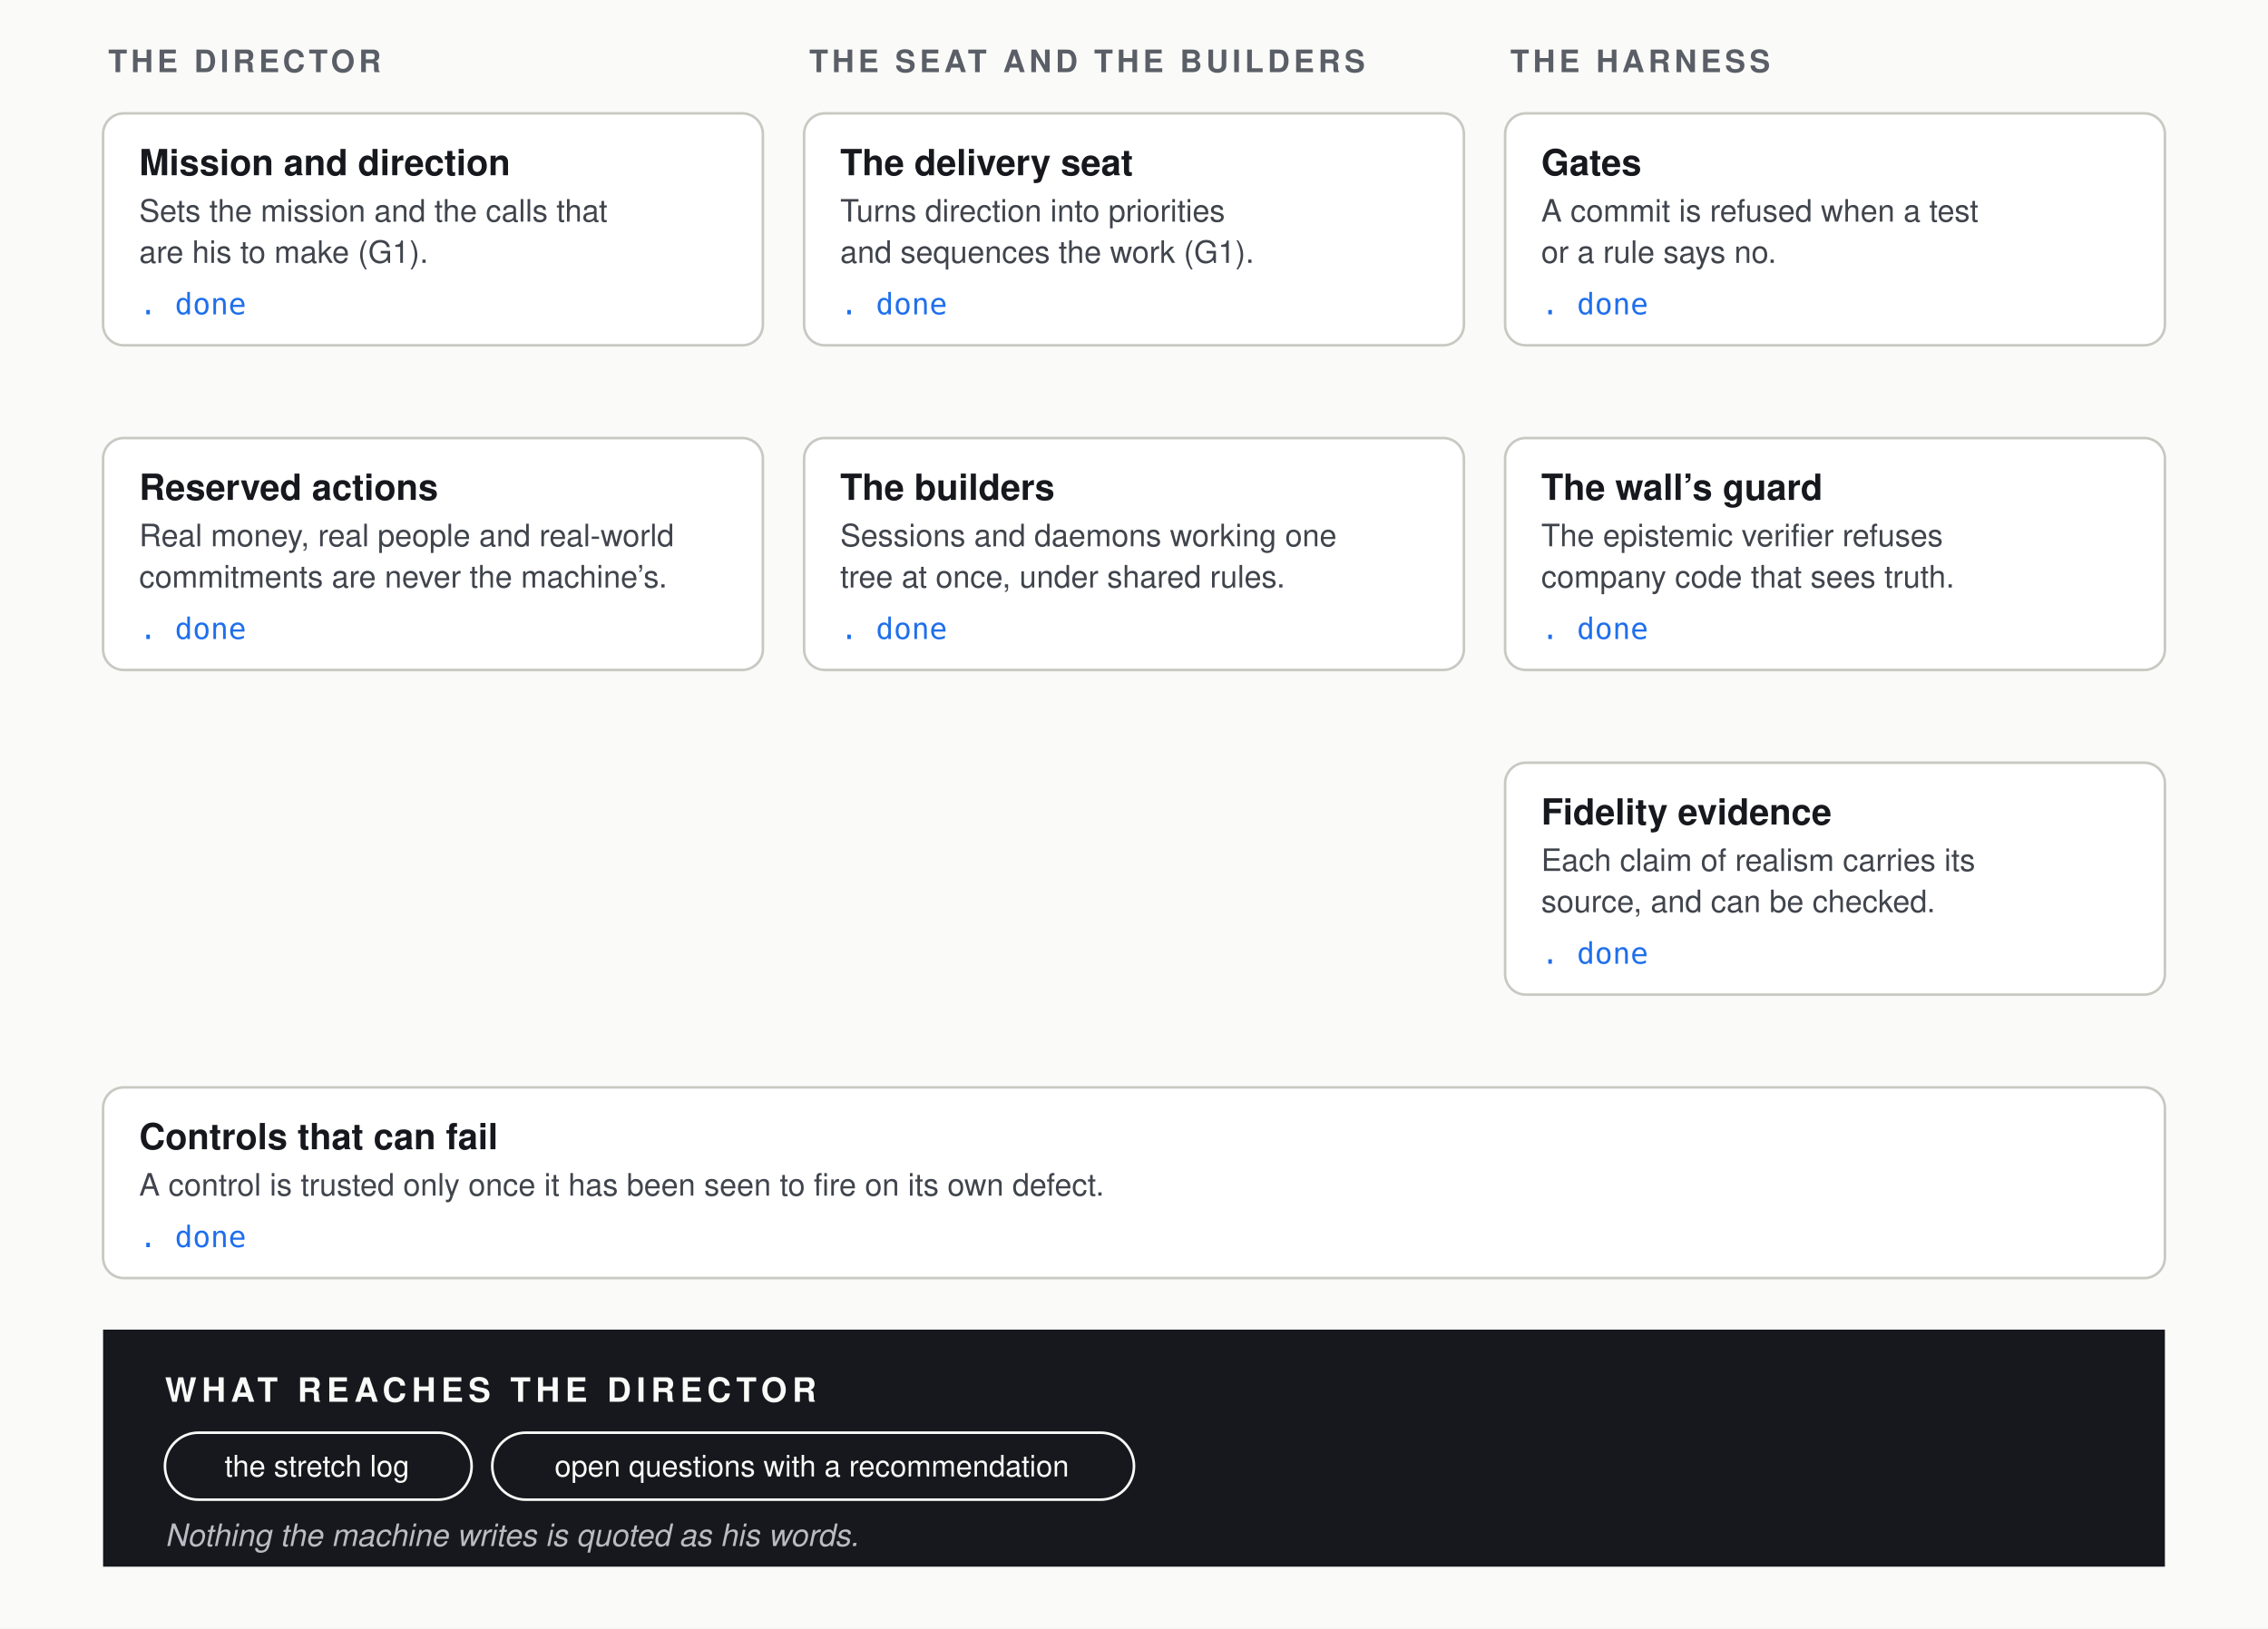
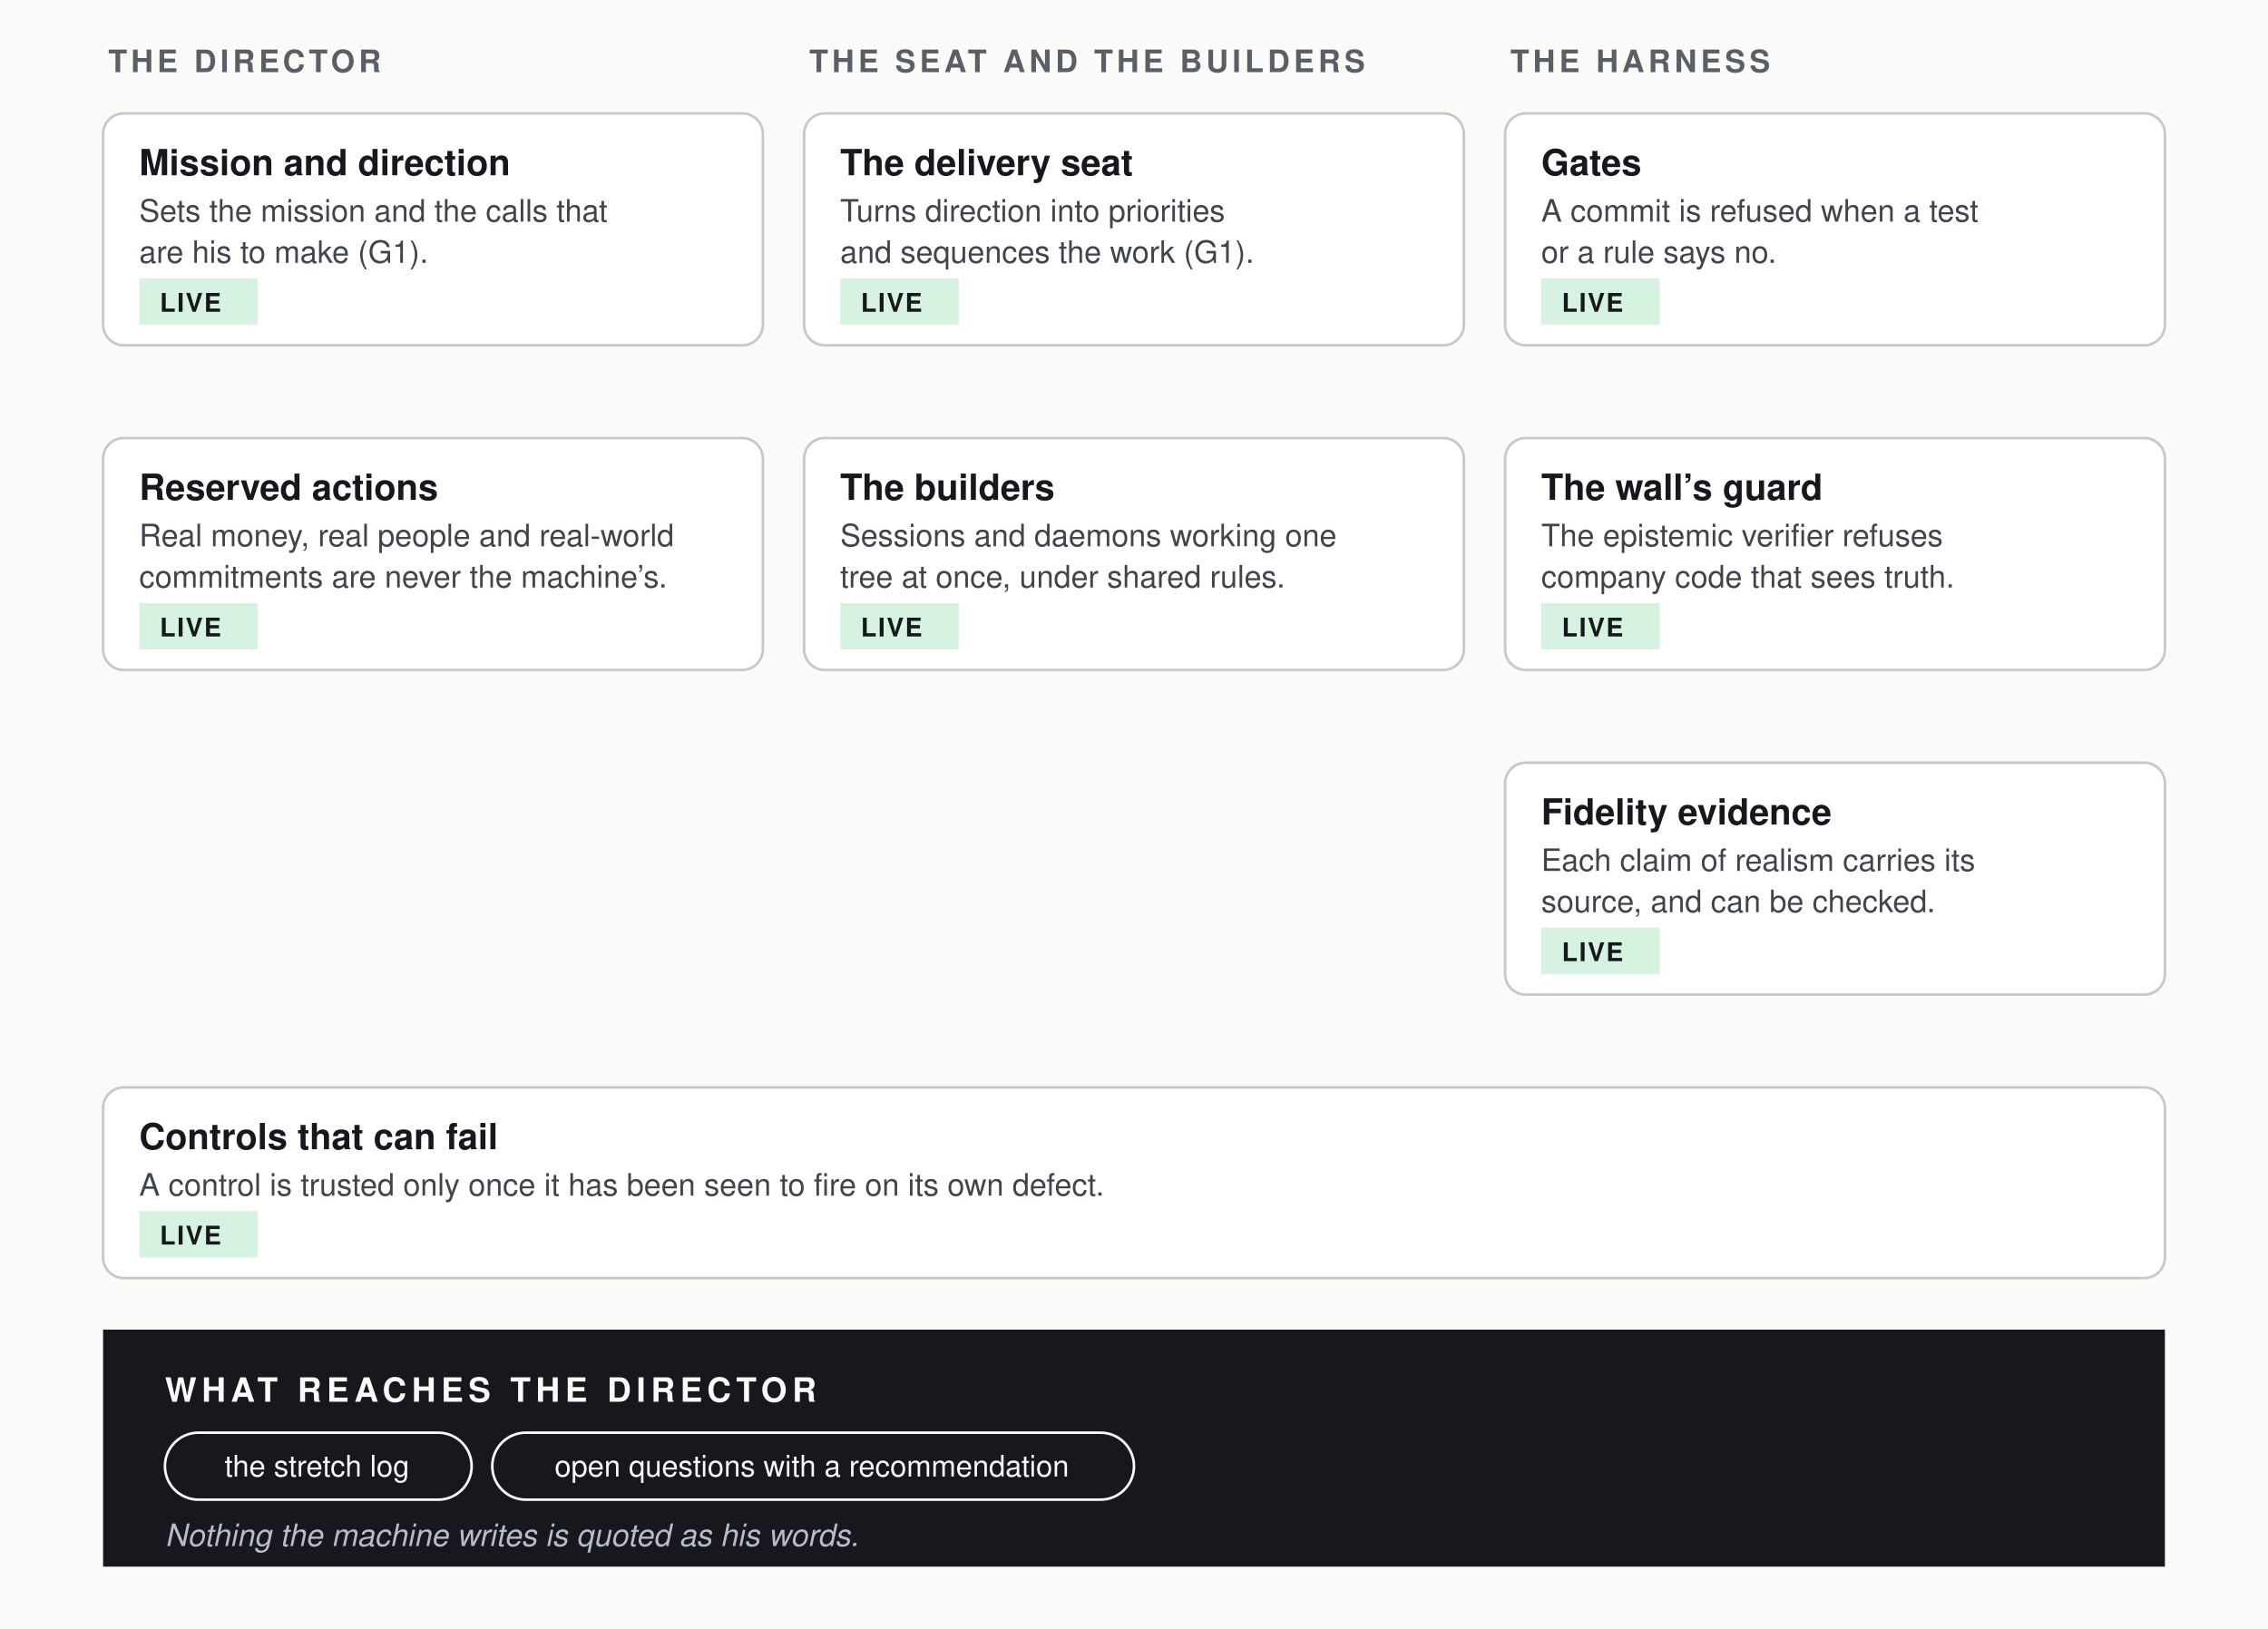
<svg xmlns="http://www.w3.org/2000/svg" width="880" height="632" viewBox="0 0 880 632" font-family="'Helvetica Neue', Helvetica, Arial, sans-serif">
  <defs>
    <marker id="arr" viewBox="0 0 10 10" refX="8" refY="5" markerWidth="7" markerHeight="7" orient="auto-start-reverse">
      <path d="M0,0 L10,5 L0,10 z" fill="#16181D" />
    </marker>
  </defs>
  <rect width="880" height="632" fill="#FAFAF8" />
  <text x="42" y="28" font-size="12" font-weight="700" letter-spacing="1.5" fill="#5A5E66">THE DIRECTOR</text>
  <text x="314" y="28" font-size="12" font-weight="700" letter-spacing="1.5" fill="#5A5E66">THE SEAT AND THE BUILDERS</text>
  <text x="586" y="28" font-size="12" font-weight="700" letter-spacing="1.5" fill="#5A5E66">THE HARNESS</text>
  <rect x="40" y="44" width="256" height="90" rx="8" fill="#FFFFFF" stroke="#C9C9C3" />
  <text x="54" y="68" font-size="14" font-weight="700" fill="#16181D">Mission and direction</text>
  <text x="54" y="86" font-size="12" fill="#40444C">Sets the mission and the calls that</text>
  <text x="54" y="102" font-size="12" fill="#40444C">are his to make (G1).</text>
-   <text x="54" y="122" font-family="'SF Mono', Menlo, Consolas, monospace" font-size="11.5" fill="#1F6FEB">. done</text>
+   <rect x="54" y="108" width="46" height="18" fill="#D6F2E0" />
+   <text x="62" y="121" font-size="10" font-weight="700" letter-spacing="0.6" fill="#16181D">LIVE</text>
  <rect x="312" y="44" width="256" height="90" rx="8" fill="#FFFFFF" stroke="#C9C9C3" />
  <text x="326" y="68" font-size="14" font-weight="700" fill="#16181D">The delivery seat</text>
  <text x="326" y="86" font-size="12" fill="#40444C">Turns direction into priorities</text>
  <text x="326" y="102" font-size="12" fill="#40444C">and sequences the work (G1).</text>
-   <text x="326" y="122" font-family="'SF Mono', Menlo, Consolas, monospace" font-size="11.5" fill="#1F6FEB">. done</text>
+   <rect x="326" y="108" width="46" height="18" fill="#D6F2E0" />
+   <text x="334" y="121" font-size="10" font-weight="700" letter-spacing="0.6" fill="#16181D">LIVE</text>
  <rect x="584" y="44" width="256" height="90" rx="8" fill="#FFFFFF" stroke="#C9C9C3" />
  <text x="598" y="68" font-size="14" font-weight="700" fill="#16181D">Gates</text>
  <text x="598" y="86" font-size="12" fill="#40444C">A commit is refused when a test</text>
  <text x="598" y="102" font-size="12" fill="#40444C">or a rule says no.</text>
-   <text x="598" y="122" font-family="'SF Mono', Menlo, Consolas, monospace" font-size="11.5" fill="#1F6FEB">. done</text>
+   <rect x="598" y="108" width="46" height="18" fill="#D6F2E0" />
+   <text x="606" y="121" font-size="10" font-weight="700" letter-spacing="0.6" fill="#16181D">LIVE</text>
  <rect x="40" y="170" width="256" height="90" rx="8" fill="#FFFFFF" stroke="#C9C9C3" />
  <text x="54" y="194" font-size="14" font-weight="700" fill="#16181D">Reserved actions</text>
  <text x="54" y="212" font-size="12" fill="#40444C">Real money, real people and real-world</text>
  <text x="54" y="228" font-size="12" fill="#40444C">commitments are never the machine’s.</text>
-   <text x="54" y="248" font-family="'SF Mono', Menlo, Consolas, monospace" font-size="11.5" fill="#1F6FEB">. done</text>
+   <rect x="54" y="234" width="46" height="18" fill="#D6F2E0" />
+   <text x="62" y="247" font-size="10" font-weight="700" letter-spacing="0.6" fill="#16181D">LIVE</text>
  <rect x="312" y="170" width="256" height="90" rx="8" fill="#FFFFFF" stroke="#C9C9C3" />
  <text x="326" y="194" font-size="14" font-weight="700" fill="#16181D">The builders</text>
  <text x="326" y="212" font-size="12" fill="#40444C">Sessions and daemons working one</text>
  <text x="326" y="228" font-size="12" fill="#40444C">tree at once, under shared rules.</text>
-   <text x="326" y="248" font-family="'SF Mono', Menlo, Consolas, monospace" font-size="11.5" fill="#1F6FEB">. done</text>
+   <rect x="326" y="234" width="46" height="18" fill="#D6F2E0" />
+   <text x="334" y="247" font-size="10" font-weight="700" letter-spacing="0.6" fill="#16181D">LIVE</text>
  <rect x="584" y="170" width="256" height="90" rx="8" fill="#FFFFFF" stroke="#C9C9C3" />
  <text x="598" y="194" font-size="14" font-weight="700" fill="#16181D">The wall’s guard</text>
  <text x="598" y="212" font-size="12" fill="#40444C">The epistemic verifier refuses</text>
  <text x="598" y="228" font-size="12" fill="#40444C">company code that sees truth.</text>
-   <text x="598" y="248" font-family="'SF Mono', Menlo, Consolas, monospace" font-size="11.5" fill="#1F6FEB">. done</text>
+   <rect x="598" y="234" width="46" height="18" fill="#D6F2E0" />
+   <text x="606" y="247" font-size="10" font-weight="700" letter-spacing="0.6" fill="#16181D">LIVE</text>
  <rect x="584" y="296" width="256" height="90" rx="8" fill="#FFFFFF" stroke="#C9C9C3" />
  <text x="598" y="320" font-size="14" font-weight="700" fill="#16181D">Fidelity evidence</text>
  <text x="598" y="338" font-size="12" fill="#40444C">Each claim of realism carries its</text>
  <text x="598" y="354" font-size="12" fill="#40444C">source, and can be checked.</text>
-   <text x="598" y="374" font-family="'SF Mono', Menlo, Consolas, monospace" font-size="11.5" fill="#1F6FEB">. done</text>
+   <rect x="598" y="360" width="46" height="18" fill="#D6F2E0" />
+   <text x="606" y="373" font-size="10" font-weight="700" letter-spacing="0.6" fill="#16181D">LIVE</text>
  <rect x="40" y="422" width="800" height="74" rx="8" fill="#FFFFFF" stroke="#C9C9C3" />
  <text x="54" y="446" font-size="14" font-weight="700" fill="#16181D">Controls that can fail</text>
  <text x="54" y="464" font-size="12" fill="#40444C">A control is trusted only once it has been seen to fire on its own defect.</text>
-   <text x="54" y="484" font-family="'SF Mono', Menlo, Consolas, monospace" font-size="11.5" fill="#1F6FEB">. done</text>
+   <rect x="54" y="470" width="46" height="18" fill="#D6F2E0" />
+   <text x="62" y="483" font-size="10" font-weight="700" letter-spacing="0.6" fill="#16181D">LIVE</text>
  <rect x="40" y="516" width="800" height="92" fill="#16181D" />
  <text x="64" y="544" font-size="13" font-weight="700" letter-spacing="2" fill="#FAFAF8">WHAT REACHES THE DIRECTOR</text>
  <rect x="64" y="556" width="119" height="26" rx="13" fill="none" stroke="#FAFAF8" />
  <text x="123" y="573" font-size="11.5" text-anchor="middle" fill="#FAFAF8">the stretch log</text>
  <rect x="191" y="556" width="249" height="26" rx="13" fill="none" stroke="#FAFAF8" />
  <text x="315" y="573" font-size="11.5" text-anchor="middle" fill="#FAFAF8">open questions with a recommendation</text>
  <text x="64" y="600" font-size="12" font-style="italic" fill="#B9BCC2">Nothing the machine writes is quoted as his words.</text>
</svg>
